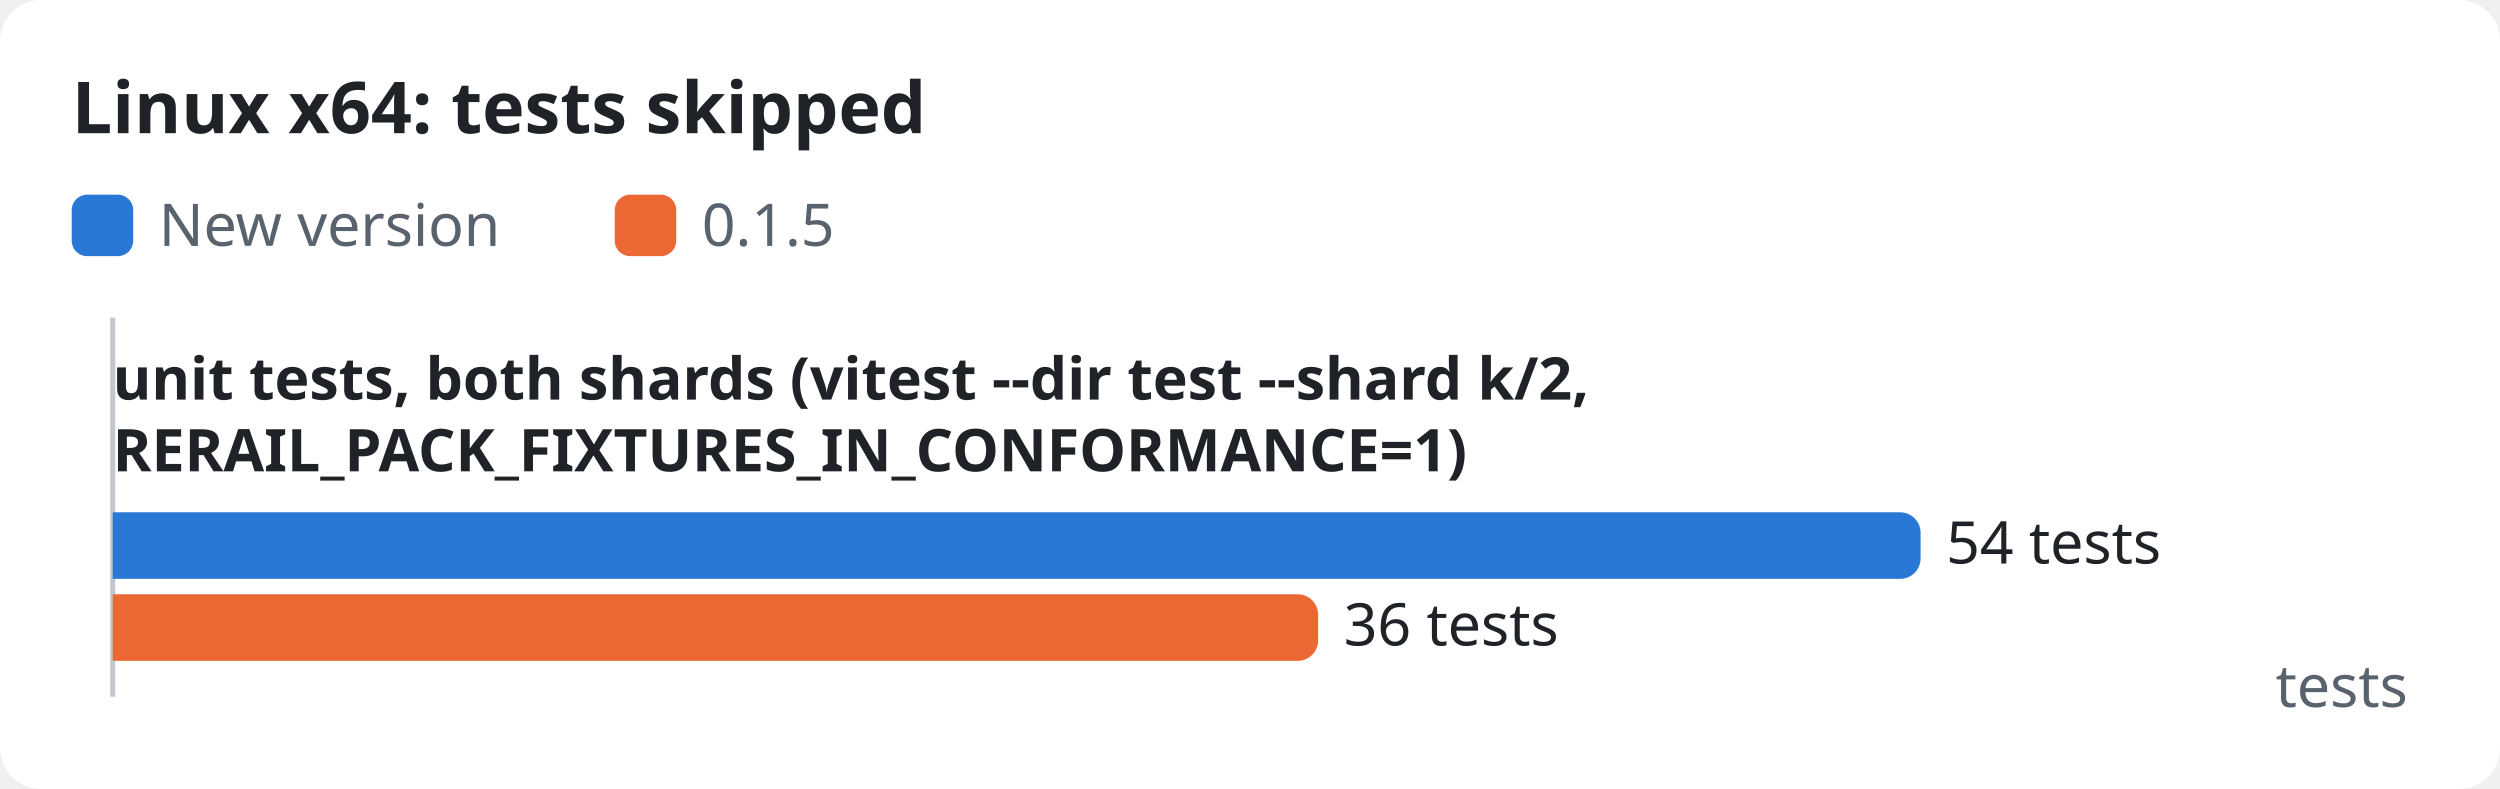
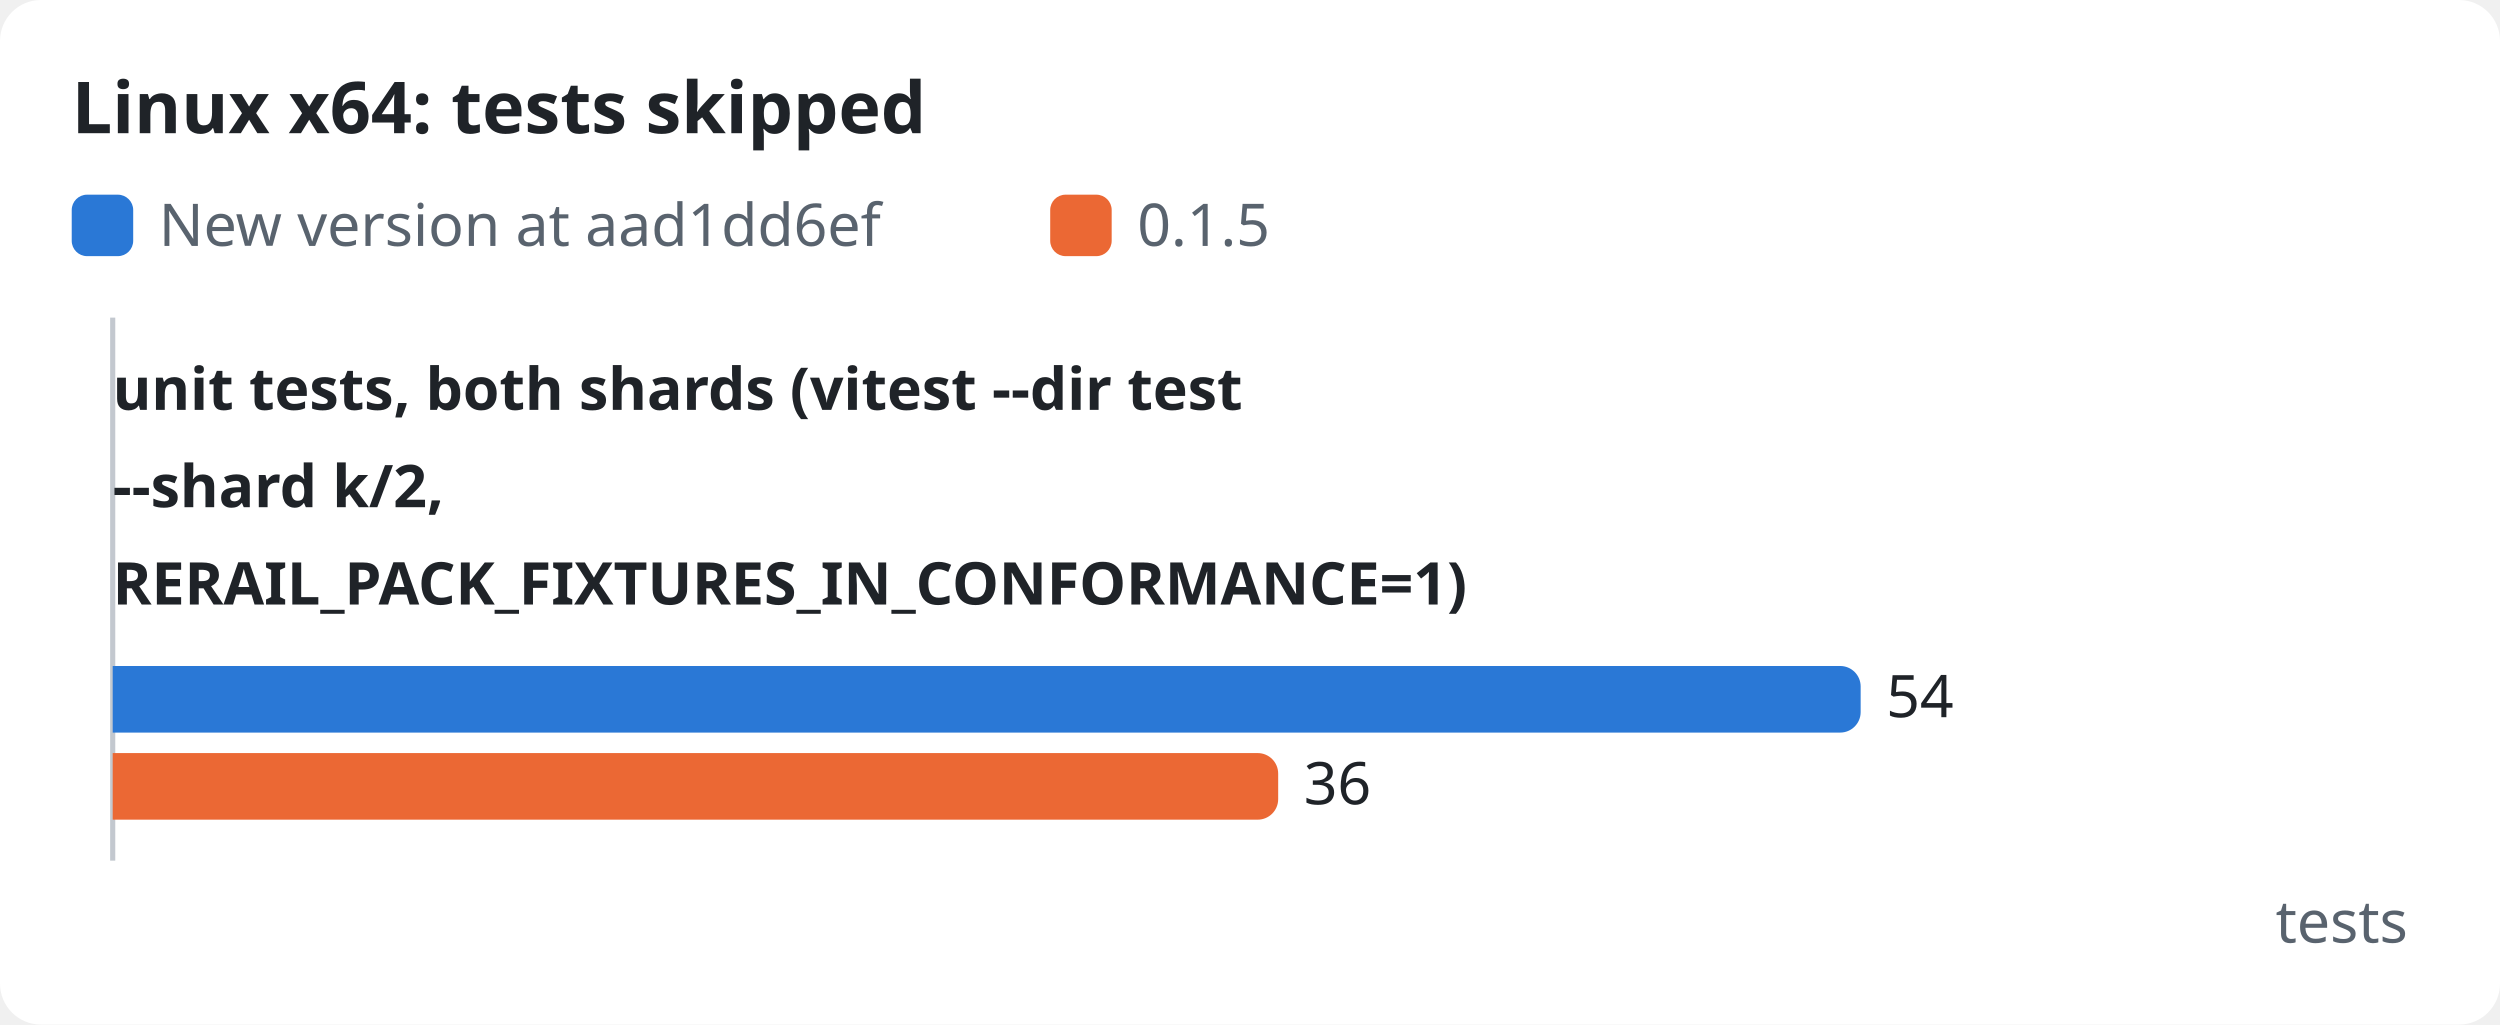
- <svg xmlns="http://www.w3.org/2000/svg" viewBox="0 0 488 154" width="488" height="154" role="img" aria-labelledby="title desc">
+ <svg xmlns="http://www.w3.org/2000/svg" viewBox="0 0 488 200" width="488" height="200" role="img" aria-labelledby="title desc">
  <style>text{font:12.5px -apple-system,BlinkMacSystemFont,"Segoe UI","Noto Sans",Helvetica,Arial,sans-serif} .hl{paint-order:stroke;stroke-width:3px;stroke-linejoin:round} .smalltext{font-size:11.5px} .b{font-weight:600} .ttl{font-size:14px;font-weight:600} .ln{fill:none;stroke-width:2;stroke-linejoin:round;stroke-linecap:round} .wk{stroke-width:1.25;fill:none} .ref{stroke-width:1.5;stroke-dasharray:3 2;fill:none} .ax{stroke-width:1;fill:none} .gr{stroke-width:1;fill:none} .nmk{fill:none;stroke-width:1.25;stroke-dasharray:2 2} .zone{stroke:none}
- text{fill:#1f2328} .plate{fill:#ffffff} .hl{stroke:#ffffff} .muted{fill:#59636e} .sn{fill:#2a78d6} .sp{fill:#eb6834} .sb{fill:#1baf7a} .ln.sn{stroke:#2a78d6} .ln.sp{stroke:#eb6834} .ln.sb{stroke:#1baf7a} .wk{stroke:#59636e} .ref{stroke:#cf222e} .ax{stroke:#c3c8cf} .gr{stroke:#e1e4e8} .gd{fill:#1a7f37} .bd{fill:#cf222e} .sm{fill:#59636e} .nmk{stroke:#59636e} .zone{fill:#f0f1f3}
- @media (prefers-color-scheme:dark){text{fill:#e6edf3} .plate{fill:#0d1117} .hl{stroke:#0d1117} .muted{fill:#9198a1} .sn{fill:#3987e5} .sp{fill:#d95926} .sb{fill:#199e70} .ln.sn{stroke:#3987e5} .ln.sp{stroke:#d95926} .ln.sb{stroke:#199e70} .wk{stroke:#9198a1} .ref{stroke:#f85149} .ax{stroke:#3d444d} .gr{stroke:#262c36} .gd{fill:#3fb950} .bd{fill:#f85149} .sm{fill:#9198a1} .nmk{stroke:#9198a1} .zone{fill:#1c2129}}</style>
+ text{fill:#1f2328} .plate{fill:#ffffff} .hl{stroke:#ffffff} .muted{fill:#59636e} .sn{fill:#2a78d6} .sp{fill:#eb6834} .sb{fill:#1baf7a} .sh{fill:#8250df} .ln.sn{stroke:#2a78d6} .ln.sp{stroke:#eb6834} .ln.sb{stroke:#1baf7a} .wk{stroke:#59636e} .ref{stroke:#cf222e} .ax{stroke:#c3c8cf} .gr{stroke:#e1e4e8} .gd{fill:#1a7f37} .bd{fill:#cf222e} .sm{fill:#59636e} .nmk{stroke:#59636e} .zone{fill:#f0f1f3}
+ @media (prefers-color-scheme:dark){text{fill:#e6edf3} .plate{fill:#0d1117} .hl{stroke:#0d1117} .muted{fill:#9198a1} .sn{fill:#3987e5} .sp{fill:#d95926} .sb{fill:#199e70} .sh{fill:#a371f7} .ln.sn{stroke:#3987e5} .ln.sp{stroke:#d95926} .ln.sb{stroke:#199e70} .wk{stroke:#9198a1} .ref{stroke:#f85149} .ax{stroke:#3d444d} .gr{stroke:#262c36} .gd{fill:#3fb950} .bd{fill:#f85149} .sm{fill:#9198a1} .nmk{stroke:#9198a1} .zone{fill:#1c2129}}</style>
  <rect class="plate" width="100%" height="100%" rx="8" />
  <text class="ttl" x="14" y="26">Linux x64: tests skipped</text>
  <g transform="translate(14 38)">
    <rect class="sn" x="0" y="0" width="12" height="12" rx="3" />
-     <text class="muted smalltext" x="17" y="10">New version</text>
-     <rect class="sp" x="106" y="0" width="12" height="12" rx="3" />
-     <text class="muted smalltext" x="123" y="10">0.1.5</text>
+     <text class="muted smalltext" x="17" y="10">New version at aad1dd6ef</text>
+     <rect class="sp" x="191" y="0" width="12" height="12" rx="3" />
+     <text class="muted smalltext" x="208" y="10">0.1.5</text>
  </g>
  <g transform="translate(14 60)">
-     <path class="ax" d="M8 2V76" />
-     <text class="b smalltext" x="8" y="18">unit tests, both shards (vitest --dir test --shard k/2,</text>
-     <text class="b smalltext" x="8" y="32">RERAIL_PACK_FIXTURES_IN_CONFORMANCE=1)</text>
+     <path class="ax" d="M8 2V108" />
+     <text class="b smalltext" x="8" y="20">unit tests, both shards (vitest --dir test</text>
+     <text class="b smalltext" x="8" y="39">--shard k/2,</text>
+     <text class="b smalltext" x="8" y="58">RERAIL_PACK_FIXTURES_IN_CONFORMANCE=1)</text>
    <g>
-       <path class="sn" d="M8 40h348.9a4 4 0 0 1 4 4v5a4 4 0 0 1 -4 4h-348.9z" />
-       <text class="smalltext hl" x="365.9" y="50">54 tests</text>
+       <path class="sn" d="M8 70h337.2a4 4 0 0 1 4 4v5a4 4 0 0 1 -4 4h-337.2z" />
+       <text class="smalltext hl" x="354.2" y="80">54</text>
    </g>
    <g>
-       <path class="sp" d="M8 56h231.3a4 4 0 0 1 4 4v5a4 4 0 0 1 -4 4h-231.3z" />
-       <text class="smalltext hl" x="248.3" y="66">36 tests</text>
+       <path class="sp" d="M8 87h223.5a4 4 0 0 1 4 4v5a4 4 0 0 1 -4 4h-223.5z" />
+       <text class="smalltext hl" x="240.5" y="97">36</text>
    </g>
-     <text class="muted smalltext" x="456" y="78" text-anchor="end">tests</text>
+     <text class="muted smalltext" x="456" y="124" text-anchor="end">tests</text>
  </g>
</svg>
